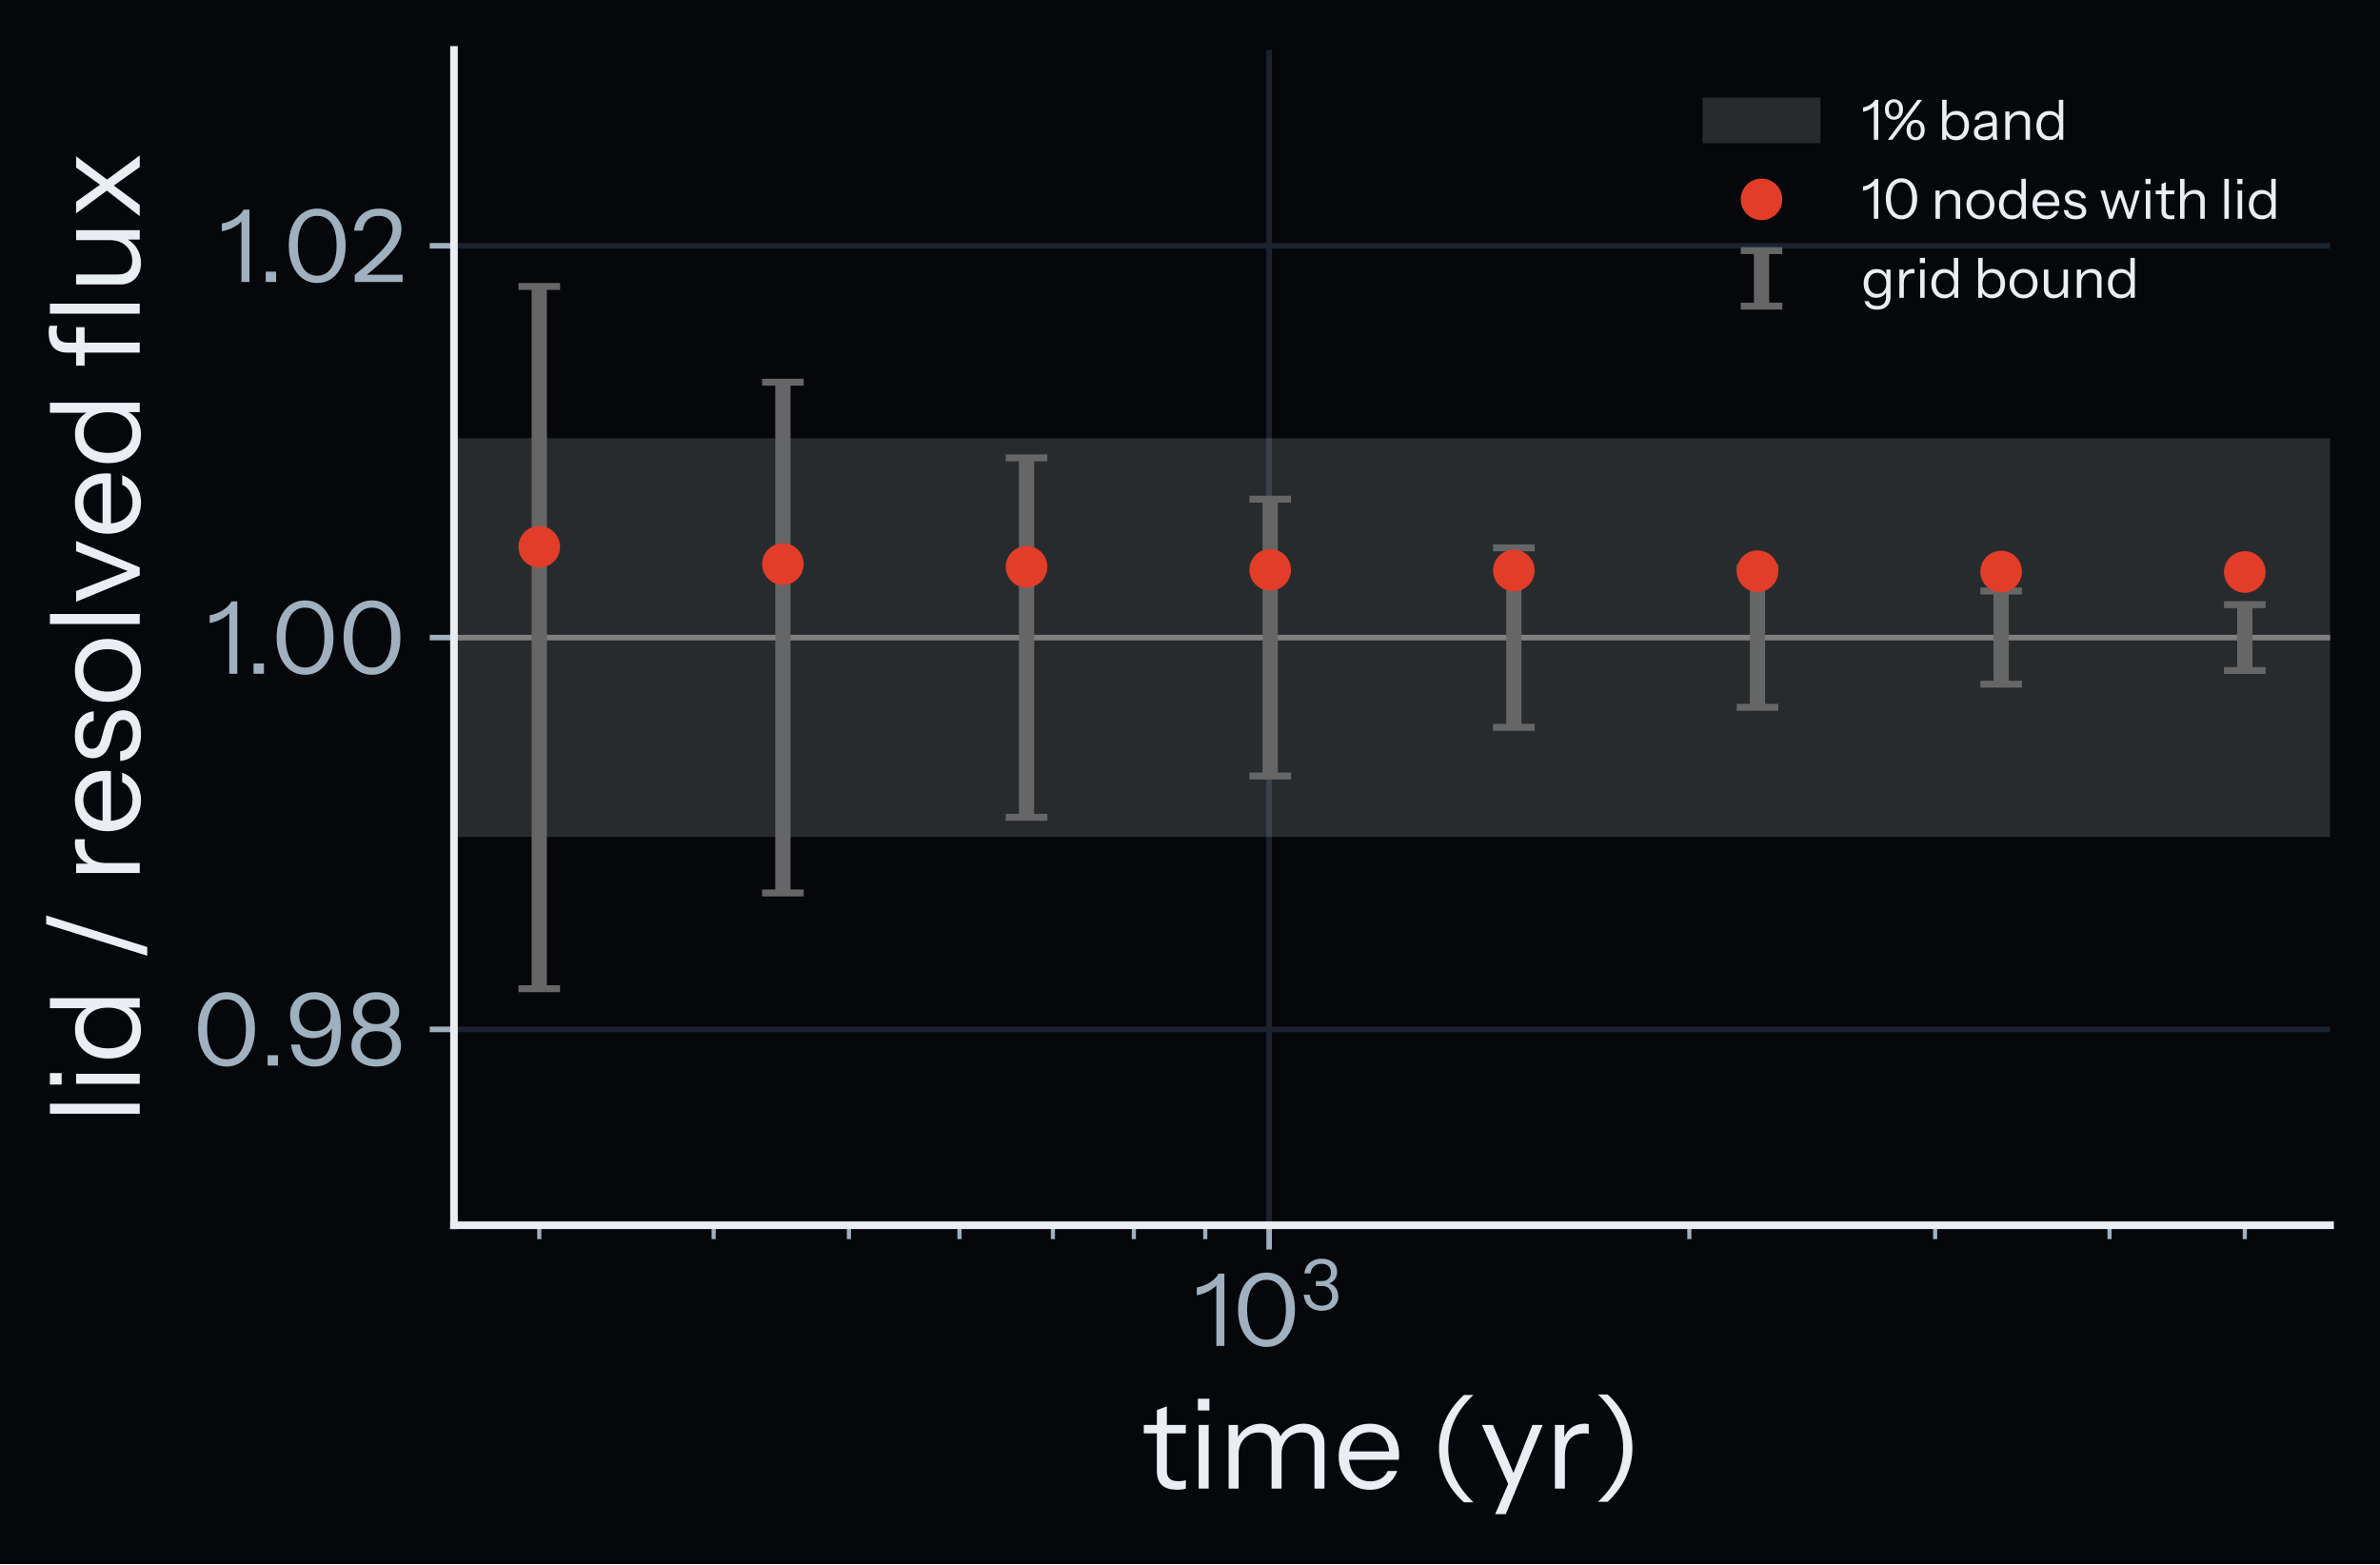
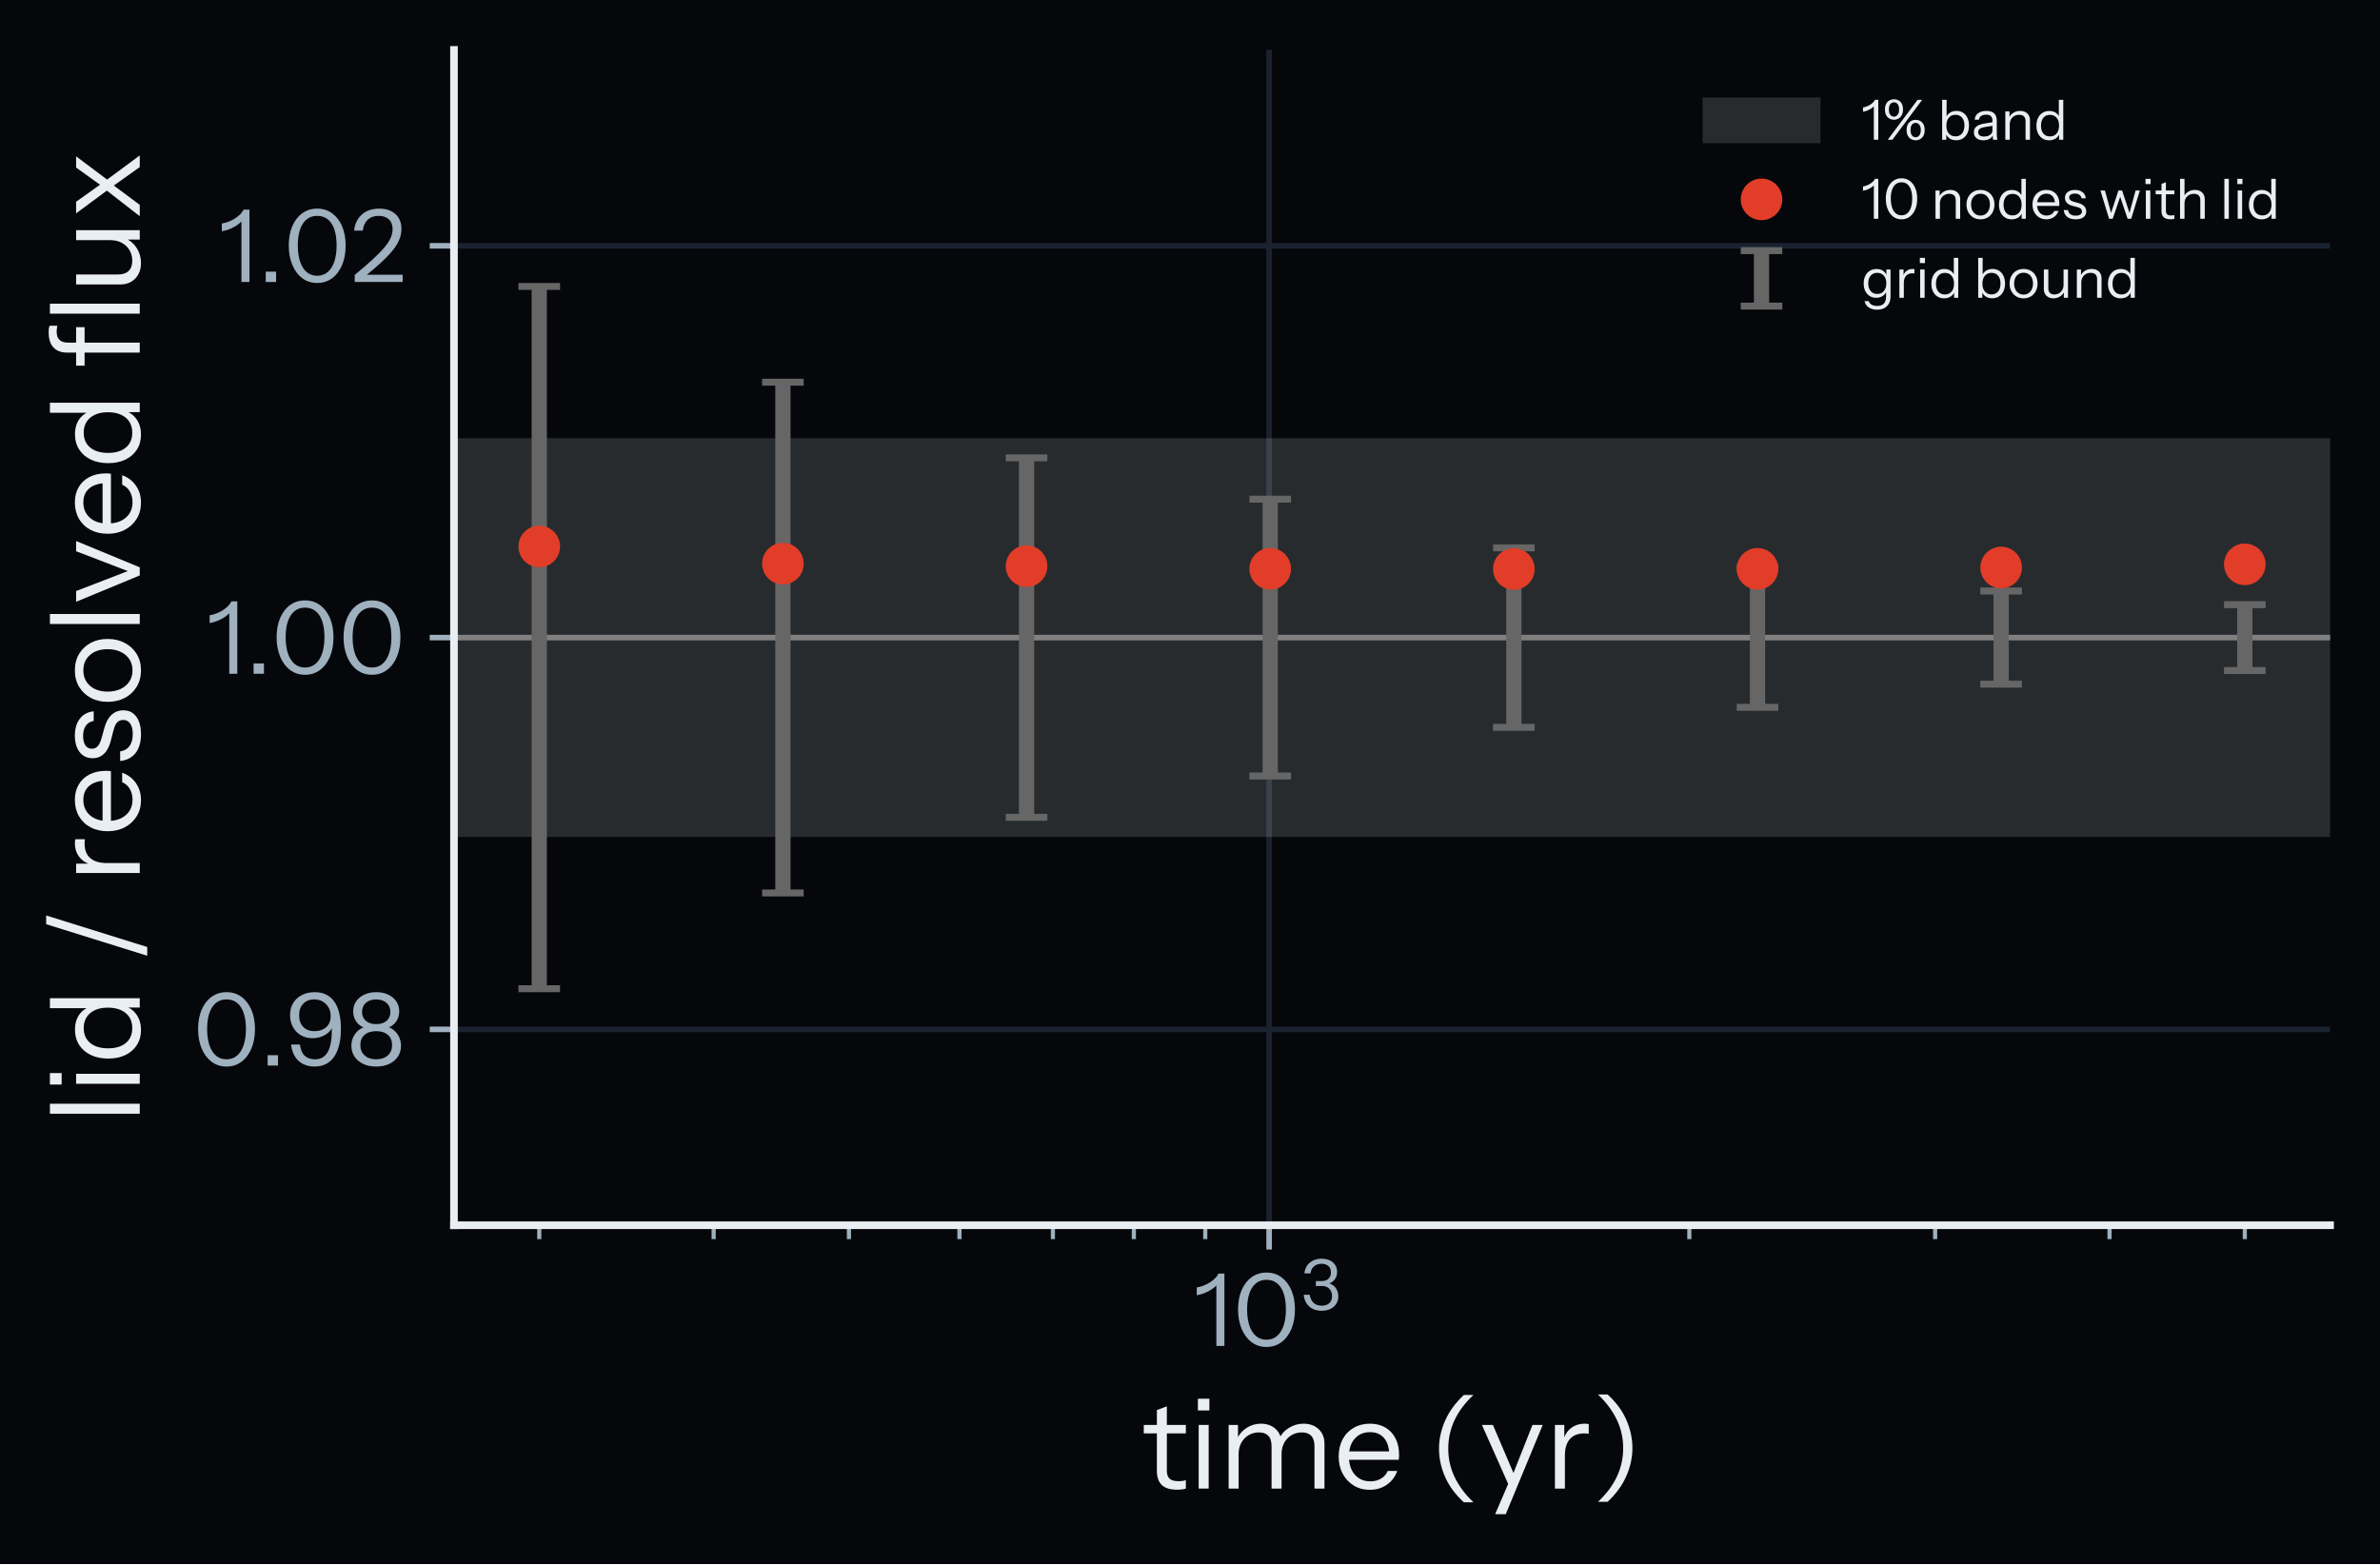
<svg xmlns="http://www.w3.org/2000/svg" xmlns:xlink="http://www.w3.org/1999/xlink" width="343.323pt" height="225.632pt" viewBox="0 0 343.323 225.632" version="1.1">
  <defs>
    <style type="text/css">*{stroke-linejoin: round; stroke-linecap: butt}</style>
  </defs>
  <g id="figure_1">
    <g id="patch_1">
      <path d="M 0 225.632  L 343.323 225.632  L 343.323 0  L 0 0  z " style="fill: #05070b" />
    </g>
    <g id="axes_1">
      <g id="patch_2">
        <path d="M 65.488 176.756  L 336.123 176.756  L 336.123 7.2  L 65.488 7.2  z " style="fill: #05070b" />
      </g>
      <g id="matplotlib.axis_1">
        <g id="xtick_1">
          <g id="line2d_1">
            <path d="M 183.076 176.756  L 183.076 7.2  " clip-path="url(#pe469e4b2c3)" style="fill: none; stroke: #1a2230; stroke-width: 0.8; stroke-linecap: square" />
          </g>
          <g id="line2d_2">
            <defs>
              <path id="m2e974000b8" d="M 0 0  L 0 3.5  " style="stroke: #9fb0be; stroke-width: 0.8" />
            </defs>
            <g>
              <use xlink:href="#m2e974000b8" x="183.076" y="176.756" style="fill: #9fb0be; stroke: #9fb0be; stroke-width: 0.8" />
            </g>
          </g>
          <g id="text_1">
            <g style="fill: #9fb0be" transform="translate(172.2015 194.1964) scale(0.145 -0.145)">
              <defs>
                <path id="InstrumentSans-Regular-31" d="M 1440 0  L 1440 4083  L 1574 4051  Q 1498 3878 1280 3705  Q 1062 3533 777 3405  Q 493 3277 192 3232  L 192 3725  Q 493 3776 768 3904  Q 1043 4032 1257 4214  Q 1472 4397 1574 4608  L 1952 4608  L 1952 0  L 1440 0  z " transform="scale(0.015625)" />
                <path id="InstrumentSans-Regular-30" d="M 2131 -64  Q 1587 -64 1180 240  Q 774 544 547 1085  Q 320 1626 320 2323  Q 320 3021 544 3549  Q 768 4077 1177 4374  Q 1587 4672 2131 4672  Q 2675 4672 3081 4374  Q 3488 4077 3715 3549  Q 3942 3021 3942 2323  Q 3942 1619 3715 1081  Q 3488 544 3081 240  Q 2675 -64 2131 -64  z M 2131 397  Q 2522 397 2797 630  Q 3072 864 3219 1296  Q 3366 1728 3366 2330  Q 3366 2925 3222 3347  Q 3078 3770 2803 3990  Q 2528 4211 2131 4211  Q 1734 4211 1459 3987  Q 1184 3763 1040 3344  Q 896 2925 896 2330  Q 896 1728 1043 1293  Q 1190 858 1465 627  Q 1741 397 2131 397  z " transform="scale(0.015625)" />
                <path id="InstrumentSans-Regular-33" d="M 1894 -64  Q 1434 -64 1085 105  Q 736 275 521 601  Q 307 928 256 1389  L 806 1389  Q 877 909 1158 653  Q 1440 397 1901 397  Q 2336 397 2585 627  Q 2835 858 2835 1254  Q 2835 1670 2592 1929  Q 2349 2189 1939 2189  L 1363 2189  L 1363 2637  L 1920 2637  Q 2291 2637 2512 2851  Q 2733 3066 2733 3424  Q 2733 3802 2499 4006  Q 2266 4211 1869 4211  Q 1478 4211 1203 3984  Q 928 3757 877 3334  L 320 3334  Q 358 3744 563 4041  Q 768 4339 1110 4505  Q 1453 4672 1882 4672  Q 2298 4672 2618 4525  Q 2938 4378 3117 4106  Q 3296 3834 3296 3469  Q 3296 3142 3149 2892  Q 3002 2643 2749 2502  Q 2496 2362 2170 2362  L 2131 2496  Q 2522 2496 2806 2333  Q 3091 2170 3248 1888  Q 3405 1606 3405 1235  Q 3405 851 3213 556  Q 3021 262 2681 99  Q 2342 -64 1894 -64  z " transform="scale(0.015625)" />
              </defs>
              <use xlink:href="#InstrumentSans-Regular-31" transform="translate(0 0.2)" />
              <use xlink:href="#InstrumentSans-Regular-30" transform="translate(39.09999 0.2)" />
              <use xlink:href="#InstrumentSans-Regular-33" transform="translate(106.5925 35.9) scale(0.7)" />
            </g>
          </g>
        </g>
        <g id="xtick_2">
          <g id="line2d_3">
            <defs>
              <path id="m95ef1ee253" d="M 0 0  L 0 2  " style="stroke: #9fb0be; stroke-width: 0.6" />
            </defs>
            <g>
              <use xlink:href="#m95ef1ee253" x="77.79" y="176.756" style="fill: #9fb0be; stroke: #9fb0be; stroke-width: 0.6" />
            </g>
          </g>
        </g>
        <g id="xtick_3">
          <g id="line2d_4">
            <g>
              <use xlink:href="#m95ef1ee253" x="102.947" y="176.756" style="fill: #9fb0be; stroke: #9fb0be; stroke-width: 0.6" />
            </g>
          </g>
        </g>
        <g id="xtick_4">
          <g id="line2d_5">
            <g>
              <use xlink:href="#m95ef1ee253" x="122.461" y="176.756" style="fill: #9fb0be; stroke: #9fb0be; stroke-width: 0.6" />
            </g>
          </g>
        </g>
        <g id="xtick_5">
          <g id="line2d_6">
            <g>
              <use xlink:href="#m95ef1ee253" x="138.405" y="176.756" style="fill: #9fb0be; stroke: #9fb0be; stroke-width: 0.6" />
            </g>
          </g>
        </g>
        <g id="xtick_6">
          <g id="line2d_7">
            <g>
              <use xlink:href="#m95ef1ee253" x="151.885" y="176.756" style="fill: #9fb0be; stroke: #9fb0be; stroke-width: 0.6" />
            </g>
          </g>
        </g>
        <g id="xtick_7">
          <g id="line2d_8">
            <g>
              <use xlink:href="#m95ef1ee253" x="163.563" y="176.756" style="fill: #9fb0be; stroke: #9fb0be; stroke-width: 0.6" />
            </g>
          </g>
        </g>
        <g id="xtick_8">
          <g id="line2d_9">
            <g>
              <use xlink:href="#m95ef1ee253" x="173.863" y="176.756" style="fill: #9fb0be; stroke: #9fb0be; stroke-width: 0.6" />
            </g>
          </g>
        </g>
        <g id="xtick_9">
          <g id="line2d_10">
            <g>
              <use xlink:href="#m95ef1ee253" x="243.692" y="176.756" style="fill: #9fb0be; stroke: #9fb0be; stroke-width: 0.6" />
            </g>
          </g>
        </g>
        <g id="xtick_10">
          <g id="line2d_11">
            <g>
              <use xlink:href="#m95ef1ee253" x="279.15" y="176.756" style="fill: #9fb0be; stroke: #9fb0be; stroke-width: 0.6" />
            </g>
          </g>
        </g>
        <g id="xtick_11">
          <g id="line2d_12">
            <g>
              <use xlink:href="#m95ef1ee253" x="304.307" y="176.756" style="fill: #9fb0be; stroke: #9fb0be; stroke-width: 0.6" />
            </g>
          </g>
        </g>
        <g id="xtick_12">
          <g id="line2d_13">
            <g>
              <use xlink:href="#m95ef1ee253" x="323.821" y="176.756" style="fill: #9fb0be; stroke: #9fb0be; stroke-width: 0.6" />
            </g>
          </g>
        </g>
        <g id="text_2">
          <g style="fill: #e9eef2" transform="translate(164.6886 214.742) scale(0.18 -0.18)">
            <defs>
              <path id="InstrumentSans-Regular-74" d="M 1818 -58  Q 1274 -58 1027 188  Q 781 435 781 902  L 781 4026  L 1293 4218  L 1293 909  Q 1293 634 1433 506  Q 1574 378 1894 378  Q 2022 378 2115 394  Q 2208 410 2266 435  L 2266 0  Q 2202 -26 2083 -42  Q 1965 -58 1818 -58  z M 109 2829  L 109 3264  L 2266 3264  L 2266 2829  L 109 2829  z " transform="scale(0.015625)" />
              <path id="InstrumentSans-Regular-69" d="M 512 0  L 512 3264  L 1024 3264  L 1024 0  L 512 0  z M 472 4006  L 472 4608  L 1061 4608  L 1061 4006  L 472 4006  z " transform="scale(0.015625)" />
              <path id="InstrumentSans-Regular-6d" d="M 512 0  L 512 3264  L 992 3264  L 992 2496  L 1024 2496  L 1024 0  L 512 0  z M 2714 0  L 2714 2163  Q 2714 2534 2547 2707  Q 2381 2880 2067 2880  Q 1773 2880 1536 2739  Q 1299 2598 1161 2348  Q 1024 2099 1024 1766  L 941 2541  Q 1107 2906 1440 3117  Q 1773 3328 2163 3328  Q 2637 3328 2931 3049  Q 3226 2771 3226 2298  L 3226 0  L 2714 0  z M 4915 0  L 4915 2163  Q 4915 2534 4748 2707  Q 4582 2880 4269 2880  Q 3974 2880 3737 2739  Q 3501 2598 3363 2348  Q 3226 2099 3226 1766  L 3098 2541  Q 3264 2906 3609 3117  Q 3955 3328 4352 3328  Q 4826 3328 5126 3049  Q 5427 2771 5427 2298  L 5427 0  L 4915 0  z " transform="scale(0.015625)" />
              <path id="InstrumentSans-Regular-65" d="M 1850 -64  Q 1382 -64 1024 157  Q 666 378 461 762  Q 256 1146 256 1645  Q 256 2144 457 2525  Q 659 2906 1024 3117  Q 1389 3328 1862 3328  Q 2317 3328 2653 3129  Q 2989 2931 3171 2572  Q 3354 2214 3354 1728  Q 3354 1664 3350 1606  Q 3347 1549 3334 1478  L 640 1478  L 640 1907  L 3021 1907  L 2854 1670  Q 2854 2259 2595 2576  Q 2336 2893 1862 2893  Q 1376 2893 1078 2557  Q 781 2221 781 1651  Q 781 1069 1078 720  Q 1376 371 1875 371  Q 2189 371 2425 508  Q 2662 646 2771 902  L 3258 902  Q 3098 454 2723 195  Q 2349 -64 1850 -64  z " transform="scale(0.015625)" />
              <path id="InstrumentSans-Regular-20" transform="scale(0.015625)" />
              <path id="InstrumentSans-Regular-28" d="M 1786 -704  Q 1133 -109 822 601  Q 512 1312 512 2048  Q 512 2771 825 3484  Q 1139 4198 1786 4800  L 2278 4800  Q 1632 4198 1309 3510  Q 986 2822 986 2048  Q 986 1267 1318 579  Q 1651 -109 2278 -704  L 1786 -704  z " transform="scale(0.015625)" />
              <path id="InstrumentSans-Regular-79" d="M 794 -1312  L 1523 384  L 1638 563  L 2707 3264  L 3232 3264  L 1338 -1312  L 794 -1312  z M 1581 -32  L 115 3264  L 678 3264  L 1939 314  L 1581 -32  z " transform="scale(0.015625)" />
              <path id="InstrumentSans-Regular-72" d="M 512 0  L 512 3264  L 992 3264  L 992 2432  L 1024 2432  L 1024 0  L 512 0  z M 1024 1702  L 941 2477  Q 1056 2893 1350 3110  Q 1645 3328 2029 3328  Q 2189 3328 2246 3302  L 2246 2810  Q 2214 2822 2156 2825  Q 2099 2829 2016 2829  Q 1530 2829 1277 2537  Q 1024 2246 1024 1702  z " transform="scale(0.015625)" />
              <path id="InstrumentSans-Regular-29" d="M 813 4826  Q 1466 4230 1776 3520  Q 2086 2810 2086 2074  Q 2086 1350 1772 636  Q 1459 -77 813 -678  L 320 -678  Q 966 -77 1289 611  Q 1613 1299 1613 2074  Q 1613 2854 1280 3542  Q 947 4230 320 4826  L 813 4826  z " transform="scale(0.015625)" />
            </defs>
            <use xlink:href="#InstrumentSans-Regular-74" />
            <use xlink:href="#InstrumentSans-Regular-69" transform="translate(37.7 0)" />
            <use xlink:href="#InstrumentSans-Regular-6d" transform="translate(61.69998 0)" />
            <use xlink:href="#InstrumentSans-Regular-65" transform="translate(153.9 0)" />
            <use xlink:href="#InstrumentSans-Regular-20" transform="translate(210.3 0)" />
            <use xlink:href="#InstrumentSans-Regular-28" transform="translate(230.2999 0)" />
            <use xlink:href="#InstrumentSans-Regular-79" transform="translate(270.8999 0)" />
            <use xlink:href="#InstrumentSans-Regular-72" transform="translate(323.1999 0)" />
            <use xlink:href="#InstrumentSans-Regular-29" transform="translate(360.6999 0)" />
          </g>
        </g>
      </g>
      <g id="matplotlib.axis_2">
        <g id="ytick_1">
          <g id="line2d_14">
            <path d="M 65.488 148.497  L 336.123 148.497  " clip-path="url(#pe469e4b2c3)" style="fill: none; stroke: #1a2230; stroke-width: 0.8; stroke-linecap: square" />
          </g>
          <g id="line2d_15">
            <defs>
              <path id="m2f46859ac6" d="M 0 0  L -3.5 0  " style="stroke: #9fb0be; stroke-width: 0.8" />
            </defs>
            <g>
              <use xlink:href="#m2f46859ac6" x="65.488" y="148.497" style="fill: #9fb0be; stroke: #9fb0be; stroke-width: 0.8" />
            </g>
          </g>
          <g id="text_3">
            <g style="fill: #9fb0be" transform="translate(27.85 153.717) scale(0.145 -0.145)">
              <defs>
                <path id="InstrumentSans-Regular-2e" d="M 486 0  L 486 659  L 1146 659  L 1146 0  L 486 0  z " transform="scale(0.015625)" />
                <path id="InstrumentSans-Regular-39" d="M 1843 -64  Q 1440 -64 1120 93  Q 800 250 601 560  Q 403 870 346 1338  L 909 1338  Q 973 838 1222 617  Q 1472 397 1856 397  Q 2138 397 2342 512  Q 2547 627 2681 864  Q 2816 1101 2880 1469  Q 2944 1837 2944 2342  L 2944 2758  L 3091 2739  Q 3034 2445 2835 2217  Q 2637 1990 2342 1865  Q 2048 1741 1709 1741  Q 1286 1741 966 1929  Q 646 2118 464 2451  Q 282 2784 282 3206  Q 282 3654 480 3980  Q 678 4307 1033 4489  Q 1389 4672 1850 4672  Q 2669 4672 3094 4077  Q 3520 3482 3520 2330  Q 3520 1562 3325 1027  Q 3130 493 2755 214  Q 2381 -64 1843 -64  z M 1843 2189  Q 2285 2189 2576 2438  Q 2867 2688 2867 3155  Q 2867 3469 2729 3705  Q 2592 3942 2355 4076  Q 2118 4211 1818 4211  Q 1389 4211 1123 3939  Q 858 3667 858 3194  Q 858 2739 1117 2464  Q 1376 2189 1843 2189  z " transform="scale(0.015625)" />
                <path id="InstrumentSans-Regular-38" d="M 1862 -64  Q 1376 -64 1021 109  Q 666 282 474 582  Q 282 883 282 1254  Q 282 1600 435 1881  Q 589 2163 848 2329  Q 1107 2496 1421 2496  L 1434 2362  Q 1139 2362 902 2506  Q 666 2650 531 2899  Q 397 3149 397 3450  Q 397 3808 582 4083  Q 768 4358 1101 4515  Q 1434 4672 1869 4672  Q 2304 4672 2630 4515  Q 2957 4358 3142 4083  Q 3328 3808 3328 3456  Q 3328 3149 3193 2902  Q 3059 2656 2822 2509  Q 2586 2362 2285 2362  L 2304 2496  Q 2624 2496 2880 2329  Q 3136 2163 3289 1881  Q 3443 1600 3443 1254  Q 3443 883 3251 582  Q 3059 282 2704 109  Q 2349 -64 1862 -64  z M 1862 397  Q 2330 397 2602 646  Q 2874 896 2874 1306  Q 2874 1715 2605 1952  Q 2336 2189 1862 2189  Q 1389 2189 1120 1952  Q 851 1715 851 1306  Q 851 896 1123 646  Q 1395 397 1862 397  z M 1862 2637  Q 2285 2637 2525 2848  Q 2765 3059 2765 3411  Q 2765 3776 2515 3993  Q 2266 4211 1862 4211  Q 1453 4211 1206 3993  Q 960 3776 960 3411  Q 960 3059 1203 2848  Q 1446 2637 1862 2637  z " transform="scale(0.015625)" />
              </defs>
              <use xlink:href="#InstrumentSans-Regular-30" />
              <use xlink:href="#InstrumentSans-Regular-2e" transform="translate(66.59999 0)" />
              <use xlink:href="#InstrumentSans-Regular-39" transform="translate(92.09998 0)" />
              <use xlink:href="#InstrumentSans-Regular-38" transform="translate(153.1 0)" />
            </g>
          </g>
        </g>
        <g id="ytick_2">
          <g id="line2d_16">
            <path d="M 65.488 91.978  L 336.123 91.978  " clip-path="url(#pe469e4b2c3)" style="fill: none; stroke: #1a2230; stroke-width: 0.8; stroke-linecap: square" />
          </g>
          <g id="line2d_17">
            <g>
              <use xlink:href="#m2f46859ac6" x="65.488" y="91.978" style="fill: #9fb0be; stroke: #9fb0be; stroke-width: 0.8" />
            </g>
          </g>
          <g id="text_4">
            <g style="fill: #9fb0be" transform="translate(29.80977 97.19818) scale(0.145 -0.145)">
              <use xlink:href="#InstrumentSans-Regular-31" />
              <use xlink:href="#InstrumentSans-Regular-2e" transform="translate(39.09999 0)" />
              <use xlink:href="#InstrumentSans-Regular-30" transform="translate(64.59998 0)" />
              <use xlink:href="#InstrumentSans-Regular-30" transform="translate(131.2 0)" />
            </g>
          </g>
        </g>
        <g id="ytick_3">
          <g id="line2d_18">
            <path d="M 65.488 35.459  L 336.123 35.459  " clip-path="url(#pe469e4b2c3)" style="fill: none; stroke: #1a2230; stroke-width: 0.8; stroke-linecap: square" />
          </g>
          <g id="line2d_19">
            <g>
              <use xlink:href="#m2f46859ac6" x="65.488" y="35.459" style="fill: #9fb0be; stroke: #9fb0be; stroke-width: 0.8" />
            </g>
          </g>
          <g id="text_5">
            <g style="fill: #9fb0be" transform="translate(31.56336 40.67939) scale(0.145 -0.145)">
              <defs>
                <path id="InstrumentSans-Regular-32" d="M 256 0  L 256 448  Q 947 1018 1411 1446  Q 1875 1875 2153 2208  Q 2432 2541 2550 2819  Q 2669 3098 2669 3366  Q 2669 3763 2432 3987  Q 2195 4211 1779 4211  Q 1350 4211 1088 3968  Q 826 3725 768 3270  L 218 3270  Q 282 3898 701 4285  Q 1120 4672 1818 4672  Q 2464 4672 2848 4326  Q 3232 3981 3232 3379  Q 3232 3053 3107 2726  Q 2982 2400 2697 2041  Q 2413 1683 1949 1251  Q 1485 819 800 275  L 678 461  L 3309 461  L 3309 0  L 256 0  z " transform="scale(0.015625)" />
              </defs>
              <use xlink:href="#InstrumentSans-Regular-31" />
              <use xlink:href="#InstrumentSans-Regular-2e" transform="translate(39.09999 0)" />
              <use xlink:href="#InstrumentSans-Regular-30" transform="translate(64.59998 0)" />
              <use xlink:href="#InstrumentSans-Regular-32" transform="translate(131.2 0)" />
            </g>
          </g>
        </g>
        <g id="text_6">
          <g style="fill: #e9eef2" transform="translate(20.16 162.1065) rotate(-90) scale(0.18 -0.18)">
            <defs>
              <path id="InstrumentSans-Regular-6c" d="M 512 0  L 512 4608  L 1024 4608  L 1024 0  L 512 0  z " transform="scale(0.015625)" />
              <path id="InstrumentSans-Regular-64" d="M 2886 0  L 2886 762  L 2950 742  Q 2829 371 2505 153  Q 2182 -64 1734 -64  Q 1293 -64 963 147  Q 634 358 451 736  Q 269 1114 269 1619  Q 269 2131 454 2515  Q 640 2899 973 3110  Q 1306 3322 1754 3322  Q 2214 3322 2528 3098  Q 2842 2874 2957 2464  L 2854 2451  L 2854 4608  L 3366 4608  L 3366 0  L 2886 0  z M 1830 384  Q 2323 384 2601 720  Q 2880 1056 2880 1638  Q 2880 2208 2598 2541  Q 2317 2874 1830 2874  Q 1344 2874 1069 2541  Q 794 2208 794 1619  Q 794 1043 1069 713  Q 1344 384 1830 384  z " transform="scale(0.015625)" />
              <path id="InstrumentSans-Regular-2f" d="M 384 -384  L 2003 4800  L 2451 4800  L 832 -384  L 384 -384  z " transform="scale(0.015625)" />
              <path id="InstrumentSans-Regular-73" d="M 1619 -64  Q 1018 -64 659 214  Q 301 493 250 1005  L 742 1005  Q 787 691 1017 524  Q 1248 358 1632 358  Q 1971 358 2163 486  Q 2355 614 2355 851  Q 2355 1018 2246 1142  Q 2138 1267 1811 1350  L 1286 1485  Q 838 1600 614 1840  Q 390 2080 390 2413  Q 390 2835 704 3081  Q 1018 3328 1555 3328  Q 2086 3328 2419 3072  Q 2752 2816 2797 2362  L 2304 2362  Q 2259 2624 2060 2765  Q 1862 2906 1536 2906  Q 1222 2906 1049 2787  Q 877 2669 877 2451  Q 877 2285 1001 2163  Q 1126 2042 1421 1958  L 1933 1818  Q 2387 1696 2617 1446  Q 2848 1197 2848 845  Q 2848 416 2521 176  Q 2195 -64 1619 -64  z " transform="scale(0.015625)" />
              <path id="InstrumentSans-Regular-6f" d="M 1869 -64  Q 1389 -64 1024 160  Q 659 384 457 771  Q 256 1158 256 1645  Q 256 2138 461 2515  Q 666 2893 1027 3110  Q 1389 3328 1869 3328  Q 2355 3328 2716 3110  Q 3078 2893 3280 2515  Q 3482 2138 3482 1645  Q 3482 1158 3280 771  Q 3078 384 2716 160  Q 2355 -64 1869 -64  z M 1869 371  Q 2202 371 2445 534  Q 2688 698 2822 986  Q 2957 1274 2957 1651  Q 2957 2214 2659 2553  Q 2362 2893 1869 2893  Q 1382 2893 1081 2553  Q 781 2214 781 1651  Q 781 1274 915 986  Q 1050 698 1296 534  Q 1542 371 1869 371  z " transform="scale(0.015625)" />
              <path id="InstrumentSans-Regular-76" d="M 1466 0  L 115 3264  L 666 3264  L 1792 346  L 1587 346  L 2707 3264  L 3232 3264  L 1882 0  L 1466 0  z " transform="scale(0.015625)" />
              <path id="InstrumentSans-Regular-66" d="M 781 0  L 781 3725  Q 781 4173 1040 4422  Q 1299 4672 1830 4672  Q 1958 4672 2032 4659  Q 2106 4646 2157 4627  L 2157 4224  Q 2112 4237 2032 4249  Q 1952 4262 1862 4262  Q 1568 4262 1430 4115  Q 1293 3968 1293 3699  L 1293 0  L 781 0  z M 109 2829  L 109 3264  L 2086 3264  L 2086 2829  L 109 2829  z " transform="scale(0.015625)" />
              <path id="InstrumentSans-Regular-75" d="M 1574 -64  Q 1254 -64 1004 67  Q 755 198 614 438  Q 474 678 474 992  L 474 3264  L 986 3264  L 986 1126  Q 986 755 1168 569  Q 1350 384 1690 384  Q 1997 384 2233 525  Q 2470 666 2608 918  Q 2746 1171 2746 1498  L 2829 723  Q 2669 358 2329 147  Q 1990 -64 1574 -64  z M 2778 0  L 2778 768  L 2746 768  L 2746 3264  L 3258 3264  L 3258 0  L 2778 0  z " transform="scale(0.015625)" />
              <path id="InstrumentSans-Regular-78" d="M 2726 0  L 1645 1517  L 352 3264  L 947 3264  L 1946 1862  L 3322 0  L 2726 0  z M 1677 1837  L 2701 3264  L 3277 3264  L 1946 1491  L 1677 1837  z M 1894 1485  L 787 0  L 205 0  L 1645 1850  L 1894 1485  z " transform="scale(0.015625)" />
            </defs>
            <use xlink:href="#InstrumentSans-Regular-6c" />
            <use xlink:href="#InstrumentSans-Regular-69" transform="translate(23.99998 0)" />
            <use xlink:href="#InstrumentSans-Regular-64" transform="translate(47.99997 0)" />
            <use xlink:href="#InstrumentSans-Regular-20" transform="translate(108.6 0)" />
            <use xlink:href="#InstrumentSans-Regular-2f" transform="translate(128.5999 0)" />
            <use xlink:href="#InstrumentSans-Regular-20" transform="translate(172.8999 0)" />
            <use xlink:href="#InstrumentSans-Regular-72" transform="translate(192.8999 0)" />
            <use xlink:href="#InstrumentSans-Regular-65" transform="translate(230.3999 0)" />
            <use xlink:href="#InstrumentSans-Regular-73" transform="translate(286.7999 0)" />
            <use xlink:href="#InstrumentSans-Regular-6f" transform="translate(334.0999 0)" />
            <use xlink:href="#InstrumentSans-Regular-6c" transform="translate(392.4999 0)" />
            <use xlink:href="#InstrumentSans-Regular-76" transform="translate(416.4999 0)" />
            <use xlink:href="#InstrumentSans-Regular-65" transform="translate(468.7998 0)" />
            <use xlink:href="#InstrumentSans-Regular-64" transform="translate(525.1998 0)" />
            <use xlink:href="#InstrumentSans-Regular-20" transform="translate(585.7998 0)" />
            <use xlink:href="#InstrumentSans-Regular-66" transform="translate(605.7998 0)" />
            <use xlink:href="#InstrumentSans-Regular-6c" transform="translate(641.1998 0)" />
            <use xlink:href="#InstrumentSans-Regular-75" transform="translate(665.1998 0)" />
            <use xlink:href="#InstrumentSans-Regular-78" transform="translate(724.0998 0)" />
          </g>
        </g>
      </g>
      <g id="patch_3">
        <path d="M 65.488 120.238  L 336.123 120.238  L 336.123 63.719  L 65.488 63.719  z " clip-path="url(#pe469e4b2c3)" style="fill: #f2f5f7; opacity: 0.15; stroke: #f2f5f7; stroke-linejoin: miter" />
      </g>
      <g id="line2d_20">
        <path d="M 65.488 91.978  L 336.123 91.978  " clip-path="url(#pe469e4b2c3)" style="fill: none; stroke: #808080; stroke-width: 0.8; stroke-linecap: square" />
      </g>
      <g id="LineCollection_1">
        <path d="M 77.79 142.635  L 77.79 41.321  " clip-path="url(#pe469e4b2c3)" style="fill: none; stroke: #666666; stroke-width: 2.2" />
        <path d="M 112.937 128.816  L 112.937 55.141  " clip-path="url(#pe469e4b2c3)" style="fill: none; stroke: #666666; stroke-width: 2.2" />
        <path d="M 148.084 117.907  L 148.084 66.049  " clip-path="url(#pe469e4b2c3)" style="fill: none; stroke: #666666; stroke-width: 2.2" />
        <path d="M 183.232 111.949  L 183.232 72.008  " clip-path="url(#pe469e4b2c3)" style="fill: none; stroke: #666666; stroke-width: 2.2" />
        <path d="M 218.379 104.926  L 218.379 79.03  " clip-path="url(#pe469e4b2c3)" style="fill: none; stroke: #666666; stroke-width: 2.2" />
        <path d="M 253.526 102.041  L 253.526 81.915  " clip-path="url(#pe469e4b2c3)" style="fill: none; stroke: #666666; stroke-width: 2.2" />
        <path d="M 288.674 98.7  L 288.674 85.257  " clip-path="url(#pe469e4b2c3)" style="fill: none; stroke: #666666; stroke-width: 2.2" />
        <path d="M 323.821 96.73  L 323.821 87.227  " clip-path="url(#pe469e4b2c3)" style="fill: none; stroke: #666666; stroke-width: 2.2" />
      </g>
      <g id="line2d_21">
        <defs>
          <path id="m633588c899" d="M 3 0  L -3 -0  " style="stroke: #666666" />
        </defs>
        <g clip-path="url(#pe469e4b2c3)">
          <use xlink:href="#m633588c899" x="77.79" y="142.635" style="fill: #666666; stroke: #666666" />
          <use xlink:href="#m633588c899" x="112.937" y="128.816" style="fill: #666666; stroke: #666666" />
          <use xlink:href="#m633588c899" x="148.084" y="117.907" style="fill: #666666; stroke: #666666" />
          <use xlink:href="#m633588c899" x="183.232" y="111.949" style="fill: #666666; stroke: #666666" />
          <use xlink:href="#m633588c899" x="218.379" y="104.926" style="fill: #666666; stroke: #666666" />
          <use xlink:href="#m633588c899" x="253.526" y="102.041" style="fill: #666666; stroke: #666666" />
          <use xlink:href="#m633588c899" x="288.674" y="98.7" style="fill: #666666; stroke: #666666" />
          <use xlink:href="#m633588c899" x="323.821" y="96.73" style="fill: #666666; stroke: #666666" />
        </g>
      </g>
      <g id="line2d_22">
        <g clip-path="url(#pe469e4b2c3)">
          <use xlink:href="#m633588c899" x="77.79" y="41.321" style="fill: #666666; stroke: #666666" />
          <use xlink:href="#m633588c899" x="112.937" y="55.141" style="fill: #666666; stroke: #666666" />
          <use xlink:href="#m633588c899" x="148.084" y="66.049" style="fill: #666666; stroke: #666666" />
          <use xlink:href="#m633588c899" x="183.232" y="72.008" style="fill: #666666; stroke: #666666" />
          <use xlink:href="#m633588c899" x="218.379" y="79.03" style="fill: #666666; stroke: #666666" />
          <use xlink:href="#m633588c899" x="253.526" y="81.915" style="fill: #666666; stroke: #666666" />
          <use xlink:href="#m633588c899" x="288.674" y="85.257" style="fill: #666666; stroke: #666666" />
          <use xlink:href="#m633588c899" x="323.821" y="87.227" style="fill: #666666; stroke: #666666" />
        </g>
      </g>
      <g id="line2d_23">
        <defs>
          <path id="m86276f1368" d="M 0 2.5  C 0.663 2.5 1.299 2.237 1.768 1.768  C 2.237 1.299 2.5 0.663 2.5 0  C 2.5 -0.663 2.237 -1.299 1.768 -1.768  C 1.299 -2.237 0.663 -2.5 0 -2.5  C -0.663 -2.5 -1.299 -2.237 -1.768 -1.768  C -2.237 -1.299 -2.5 -0.663 -2.5 0  C -2.5 0.663 -2.237 1.299 -1.768 1.768  C -1.299 2.237 -0.663 2.5 0 2.5  z " style="stroke: #e23d28" />
        </defs>
        <g clip-path="url(#pe469e4b2c3)">
-           <use xlink:href="#m86276f1368" x="77.79" y="78.885" style="fill: #e23d28; stroke: #e23d28" />
-           <use xlink:href="#m86276f1368" x="112.937" y="81.379" style="fill: #e23d28; stroke: #e23d28" />
-           <use xlink:href="#m86276f1368" x="148.084" y="81.77" style="fill: #e23d28; stroke: #e23d28" />
-           <use xlink:href="#m86276f1368" x="183.232" y="82.201" style="fill: #e23d28; stroke: #e23d28" />
-           <use xlink:href="#m86276f1368" x="218.379" y="82.301" style="fill: #e23d28; stroke: #e23d28" />
-           <use xlink:href="#m86276f1368" x="253.526" y="82.401" style="fill: #e23d28; stroke: #e23d28" />
-           <use xlink:href="#m86276f1368" x="288.674" y="82.45" style="fill: #e23d28; stroke: #e23d28" />
-           <use xlink:href="#m86276f1368" x="323.821" y="82.519" style="fill: #e23d28; stroke: #e23d28" />
+           <use xlink:href="#m86276f1368" x="77.79" y="78.835" style="fill: #e23d28; stroke: #e23d28" />
+           <use xlink:href="#m86276f1368" x="112.937" y="81.31" style="fill: #e23d28; stroke: #e23d28" />
+           <use xlink:href="#m86276f1368" x="148.084" y="81.673" style="fill: #e23d28; stroke: #e23d28" />
+           <use xlink:href="#m86276f1368" x="183.232" y="82.058" style="fill: #e23d28; stroke: #e23d28" />
+           <use xlink:href="#m86276f1368" x="218.379" y="82.085" style="fill: #e23d28; stroke: #e23d28" />
+           <use xlink:href="#m86276f1368" x="253.526" y="82.06" style="fill: #e23d28; stroke: #e23d28" />
+           <use xlink:href="#m86276f1368" x="288.674" y="81.87" style="fill: #e23d28; stroke: #e23d28" />
+           <use xlink:href="#m86276f1368" x="323.821" y="81.41" style="fill: #e23d28; stroke: #e23d28" />
        </g>
      </g>
      <g id="patch_4">
        <path d="M 65.488 176.756  L 65.488 7.2  " style="fill: none; stroke: #e9eef2; stroke-width: 1.1; stroke-linejoin: miter; stroke-linecap: square" />
      </g>
      <g id="patch_5">
        <path d="M 65.488 176.756  L 336.123 176.756  " style="fill: none; stroke: #e9eef2; stroke-width: 1.1; stroke-linejoin: miter; stroke-linecap: square" />
      </g>
      <g id="legend_1">
        <g id="patch_6">
          <path d="M 246.106 20.16  L 262.106 20.16  L 262.106 14.56  L 246.106 14.56  z " style="fill: #f2f5f7; opacity: 0.15; stroke: #f2f5f7; stroke-linejoin: miter" />
        </g>
        <g id="text_7">
          <g style="fill: #e9eef2" transform="translate(268.5063 20.16) scale(0.08 -0.08)">
            <defs>
              <path id="InstrumentSans-Regular-25" d="M 544 0  L 3987 4608  L 4518 4608  L 1075 0  L 544 0  z M 3757 -64  Q 3488 -64 3251 64  Q 3014 192 2867 454  Q 2720 717 2720 1120  Q 2720 1523 2864 1782  Q 3008 2042 3245 2170  Q 3482 2298 3757 2298  Q 4045 2298 4285 2170  Q 4525 2042 4665 1782  Q 4806 1523 4806 1120  Q 4806 717 4659 454  Q 4512 192 4272 64  Q 4032 -64 3757 -64  z M 3757 288  Q 4019 288 4188 505  Q 4358 723 4358 1126  Q 4358 1523 4188 1734  Q 4019 1946 3757 1946  Q 3494 1946 3334 1738  Q 3174 1530 3174 1126  Q 3174 717 3334 502  Q 3494 288 3757 288  z M 1261 2310  Q 986 2310 749 2438  Q 512 2566 368 2828  Q 224 3091 224 3494  Q 224 3898 368 4157  Q 512 4416 749 4544  Q 986 4672 1261 4672  Q 1549 4672 1785 4544  Q 2022 4416 2163 4157  Q 2304 3898 2304 3494  Q 2304 3091 2157 2828  Q 2010 2566 1773 2438  Q 1536 2310 1261 2310  z M 1261 2662  Q 1517 2662 1686 2876  Q 1856 3091 1856 3501  Q 1856 3898 1689 4109  Q 1523 4320 1261 4320  Q 998 4320 835 4112  Q 672 3904 672 3501  Q 672 3091 835 2876  Q 998 2662 1261 2662  z " transform="scale(0.015625)" />
              <path id="InstrumentSans-Regular-62" d="M 2125 -58  Q 1664 -58 1350 166  Q 1037 390 922 800  L 992 813  L 992 0  L 512 0  L 512 4608  L 1024 4608  L 1024 2502  L 954 2522  Q 1075 2899 1398 3113  Q 1722 3328 2170 3328  Q 2605 3328 2928 3117  Q 3251 2906 3430 2528  Q 3610 2150 3610 1645  Q 3610 1133 3424 749  Q 3238 365 2905 153  Q 2573 -58 2125 -58  z M 2048 390  Q 2534 390 2809 726  Q 3085 1062 3085 1645  Q 3085 2221 2809 2550  Q 2534 2880 2048 2880  Q 1562 2880 1280 2544  Q 998 2208 998 1626  Q 998 1056 1280 723  Q 1562 390 2048 390  z " transform="scale(0.015625)" />
              <path id="InstrumentSans-Regular-61" d="M 2515 0  Q 2490 109 2480 249  Q 2470 390 2470 608  L 2438 608  L 2438 2170  Q 2438 2541 2268 2717  Q 2099 2893 1722 2893  Q 1350 2893 1129 2742  Q 909 2592 883 2317  L 390 2317  Q 422 2790 787 3059  Q 1152 3328 1741 3328  Q 2349 3328 2643 3040  Q 2938 2752 2938 2176  L 2938 608  Q 2938 467 2957 316  Q 2976 166 3008 0  L 2515 0  z M 1395 -64  Q 890 -64 592 182  Q 294 429 294 858  Q 294 1286 588 1523  Q 883 1760 1446 1856  L 2586 2048  L 2586 1626  L 1523 1459  Q 1165 1402 979 1267  Q 794 1133 794 877  Q 794 627 963 499  Q 1133 371 1466 371  Q 1894 371 2166 566  Q 2438 762 2438 1075  L 2522 621  Q 2419 294 2121 115  Q 1824 -64 1395 -64  z " transform="scale(0.015625)" />
              <path id="InstrumentSans-Regular-6e" d="M 512 0  L 512 3264  L 992 3264  L 992 2496  L 1024 2496  L 1024 0  L 512 0  z M 2848 0  L 2848 2138  Q 2848 2509 2662 2694  Q 2477 2880 2112 2880  Q 1792 2880 1545 2739  Q 1299 2598 1161 2348  Q 1024 2099 1024 1766  L 941 2541  Q 1107 2906 1449 3117  Q 1792 3328 2227 3328  Q 2739 3328 3049 3037  Q 3360 2746 3360 2272  L 3360 0  L 2848 0  z " transform="scale(0.015625)" />
            </defs>
            <use xlink:href="#InstrumentSans-Regular-31" />
            <use xlink:href="#InstrumentSans-Regular-25" transform="translate(39.09999 0)" />
            <use xlink:href="#InstrumentSans-Regular-20" transform="translate(117.7 0)" />
            <use xlink:href="#InstrumentSans-Regular-62" transform="translate(137.7 0)" />
            <use xlink:href="#InstrumentSans-Regular-61" transform="translate(198.3 0)" />
            <use xlink:href="#InstrumentSans-Regular-6e" transform="translate(251.5999 0)" />
            <use xlink:href="#InstrumentSans-Regular-64" transform="translate(311.4999 0)" />
          </g>
        </g>
        <g id="line2d_24">
          <g>
            <use xlink:href="#m86276f1368" x="254.106" y="28.76" style="fill: #e23d28; stroke: #e23d28" />
          </g>
        </g>
        <g id="text_8">
          <g style="fill: #e9eef2" transform="translate(268.5063 31.56) scale(0.08 -0.08)">
            <defs>
              <path id="InstrumentSans-Regular-77" d="M 1178 0  L 179 3264  L 698 3264  L 1466 467  L 1338 467  L 2259 3264  L 2675 3264  L 3603 467  L 3475 467  L 4237 3264  L 4730 3264  L 3731 0  L 3315 0  L 2394 2733  L 2528 2733  L 1594 0  L 1178 0  z " transform="scale(0.015625)" />
              <path id="InstrumentSans-Regular-68" d="M 512 0  L 512 4608  L 1024 4608  L 1024 0  L 512 0  z M 2848 0  L 2848 2138  Q 2848 2509 2662 2694  Q 2477 2880 2112 2880  Q 1792 2880 1545 2739  Q 1299 2598 1161 2348  Q 1024 2099 1024 1766  L 941 2541  Q 1107 2906 1449 3117  Q 1792 3328 2227 3328  Q 2739 3328 3049 3037  Q 3360 2746 3360 2272  L 3360 0  L 2848 0  z " transform="scale(0.015625)" />
            </defs>
            <use xlink:href="#InstrumentSans-Regular-31" />
            <use xlink:href="#InstrumentSans-Regular-30" transform="translate(39.09999 0)" />
            <use xlink:href="#InstrumentSans-Regular-20" transform="translate(105.7 0)" />
            <use xlink:href="#InstrumentSans-Regular-6e" transform="translate(125.7 0)" />
            <use xlink:href="#InstrumentSans-Regular-6f" transform="translate(185.6 0)" />
            <use xlink:href="#InstrumentSans-Regular-64" transform="translate(244 0)" />
            <use xlink:href="#InstrumentSans-Regular-65" transform="translate(304.5999 0)" />
            <use xlink:href="#InstrumentSans-Regular-73" transform="translate(360.9999 0)" />
            <use xlink:href="#InstrumentSans-Regular-20" transform="translate(408.2999 0)" />
            <use xlink:href="#InstrumentSans-Regular-77" transform="translate(428.2999 0)" />
            <use xlink:href="#InstrumentSans-Regular-69" transform="translate(504.9999 0)" />
            <use xlink:href="#InstrumentSans-Regular-74" transform="translate(528.9999 0)" />
            <use xlink:href="#InstrumentSans-Regular-68" transform="translate(566.6999 0)" />
            <use xlink:href="#InstrumentSans-Regular-20" transform="translate(626.5999 0)" />
            <use xlink:href="#InstrumentSans-Regular-6c" transform="translate(646.5999 0)" />
            <use xlink:href="#InstrumentSans-Regular-69" transform="translate(670.5998 0)" />
            <use xlink:href="#InstrumentSans-Regular-64" transform="translate(694.5998 0)" />
          </g>
        </g>
        <g id="LineCollection_2">
          <path d="M 254.106 44.16  L 254.106 36.16  " style="fill: none; stroke: #666666; stroke-width: 2.2" />
        </g>
        <g id="line2d_25">
          <g>
            <use xlink:href="#m633588c899" x="254.106" y="44.16" style="fill: #666666; stroke: #666666" />
          </g>
        </g>
        <g id="line2d_26">
          <g>
            <use xlink:href="#m633588c899" x="254.106" y="36.16" style="fill: #666666; stroke: #666666" />
          </g>
        </g>
        <g id="text_9">
          <g style="fill: #e9eef2" transform="translate(268.5063 42.96) scale(0.08 -0.08)">
            <defs>
              <path id="InstrumentSans-Regular-67" d="M 1811 -1376  Q 1229 -1376 841 -1104  Q 454 -832 371 -384  L 858 -384  Q 928 -640 1174 -790  Q 1421 -941 1843 -941  Q 2342 -941 2598 -669  Q 2854 -397 2854 128  L 2854 826  L 2918 813  Q 2810 442 2483 221  Q 2157 0 1709 0  Q 1280 0 953 208  Q 627 416 448 787  Q 269 1158 269 1651  Q 269 2150 454 2528  Q 640 2906 976 3114  Q 1312 3322 1760 3322  Q 2221 3322 2531 3098  Q 2842 2874 2944 2458  L 2886 2451  L 2886 3264  L 3366 3264  L 3366 128  Q 3366 -570 2950 -973  Q 2534 -1376 1811 -1376  z M 1837 442  Q 2317 442 2598 774  Q 2880 1107 2880 1677  Q 2880 2234 2598 2557  Q 2317 2880 1837 2880  Q 1350 2880 1072 2553  Q 794 2227 794 1658  Q 794 1101 1075 771  Q 1357 442 1837 442  z " transform="scale(0.015625)" />
            </defs>
            <use xlink:href="#InstrumentSans-Regular-67" />
            <use xlink:href="#InstrumentSans-Regular-72" transform="translate(60.59999 0)" />
            <use xlink:href="#InstrumentSans-Regular-69" transform="translate(98.09998 0)" />
            <use xlink:href="#InstrumentSans-Regular-64" transform="translate(122.1 0)" />
            <use xlink:href="#InstrumentSans-Regular-20" transform="translate(182.7 0)" />
            <use xlink:href="#InstrumentSans-Regular-62" transform="translate(202.6999 0)" />
            <use xlink:href="#InstrumentSans-Regular-6f" transform="translate(263.2999 0)" />
            <use xlink:href="#InstrumentSans-Regular-75" transform="translate(321.6999 0)" />
            <use xlink:href="#InstrumentSans-Regular-6e" transform="translate(380.5999 0)" />
            <use xlink:href="#InstrumentSans-Regular-64" transform="translate(440.4999 0)" />
          </g>
        </g>
      </g>
    </g>
  </g>
  <defs>
    <clipPath id="pe469e4b2c3">
      <rect x="65.488" y="7.2" width="270.635" height="169.556" />
    </clipPath>
  </defs>
</svg>
